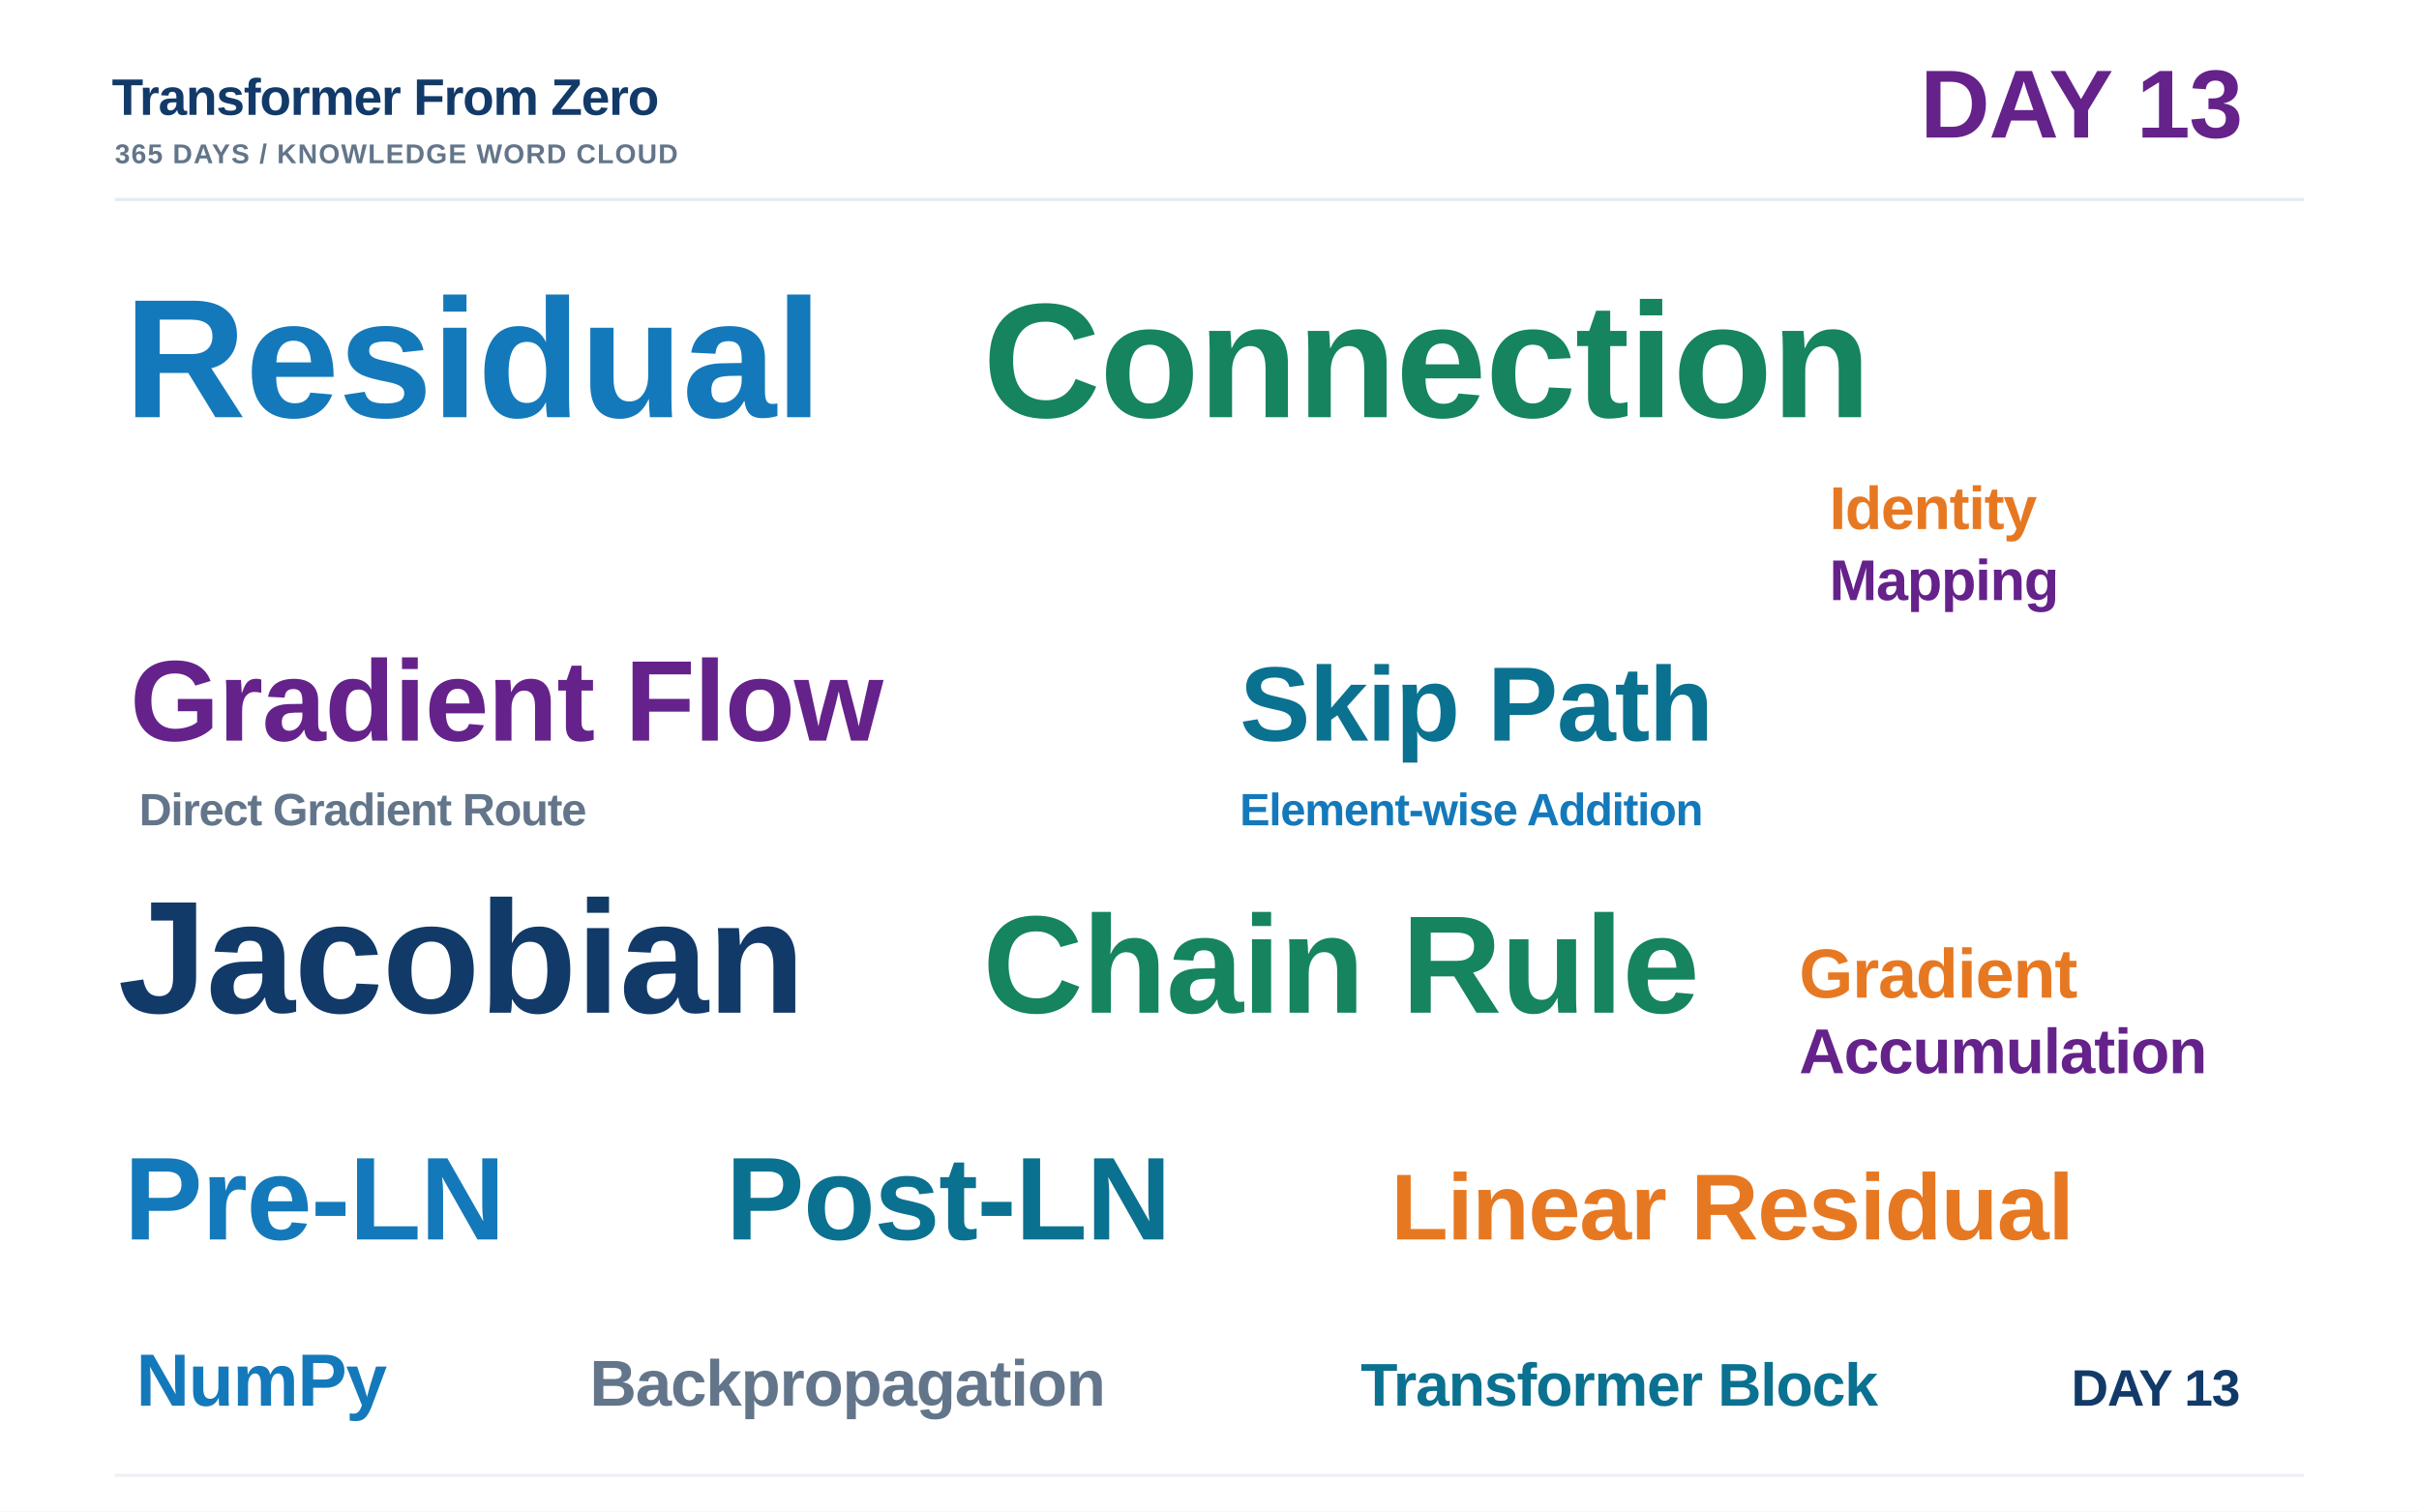
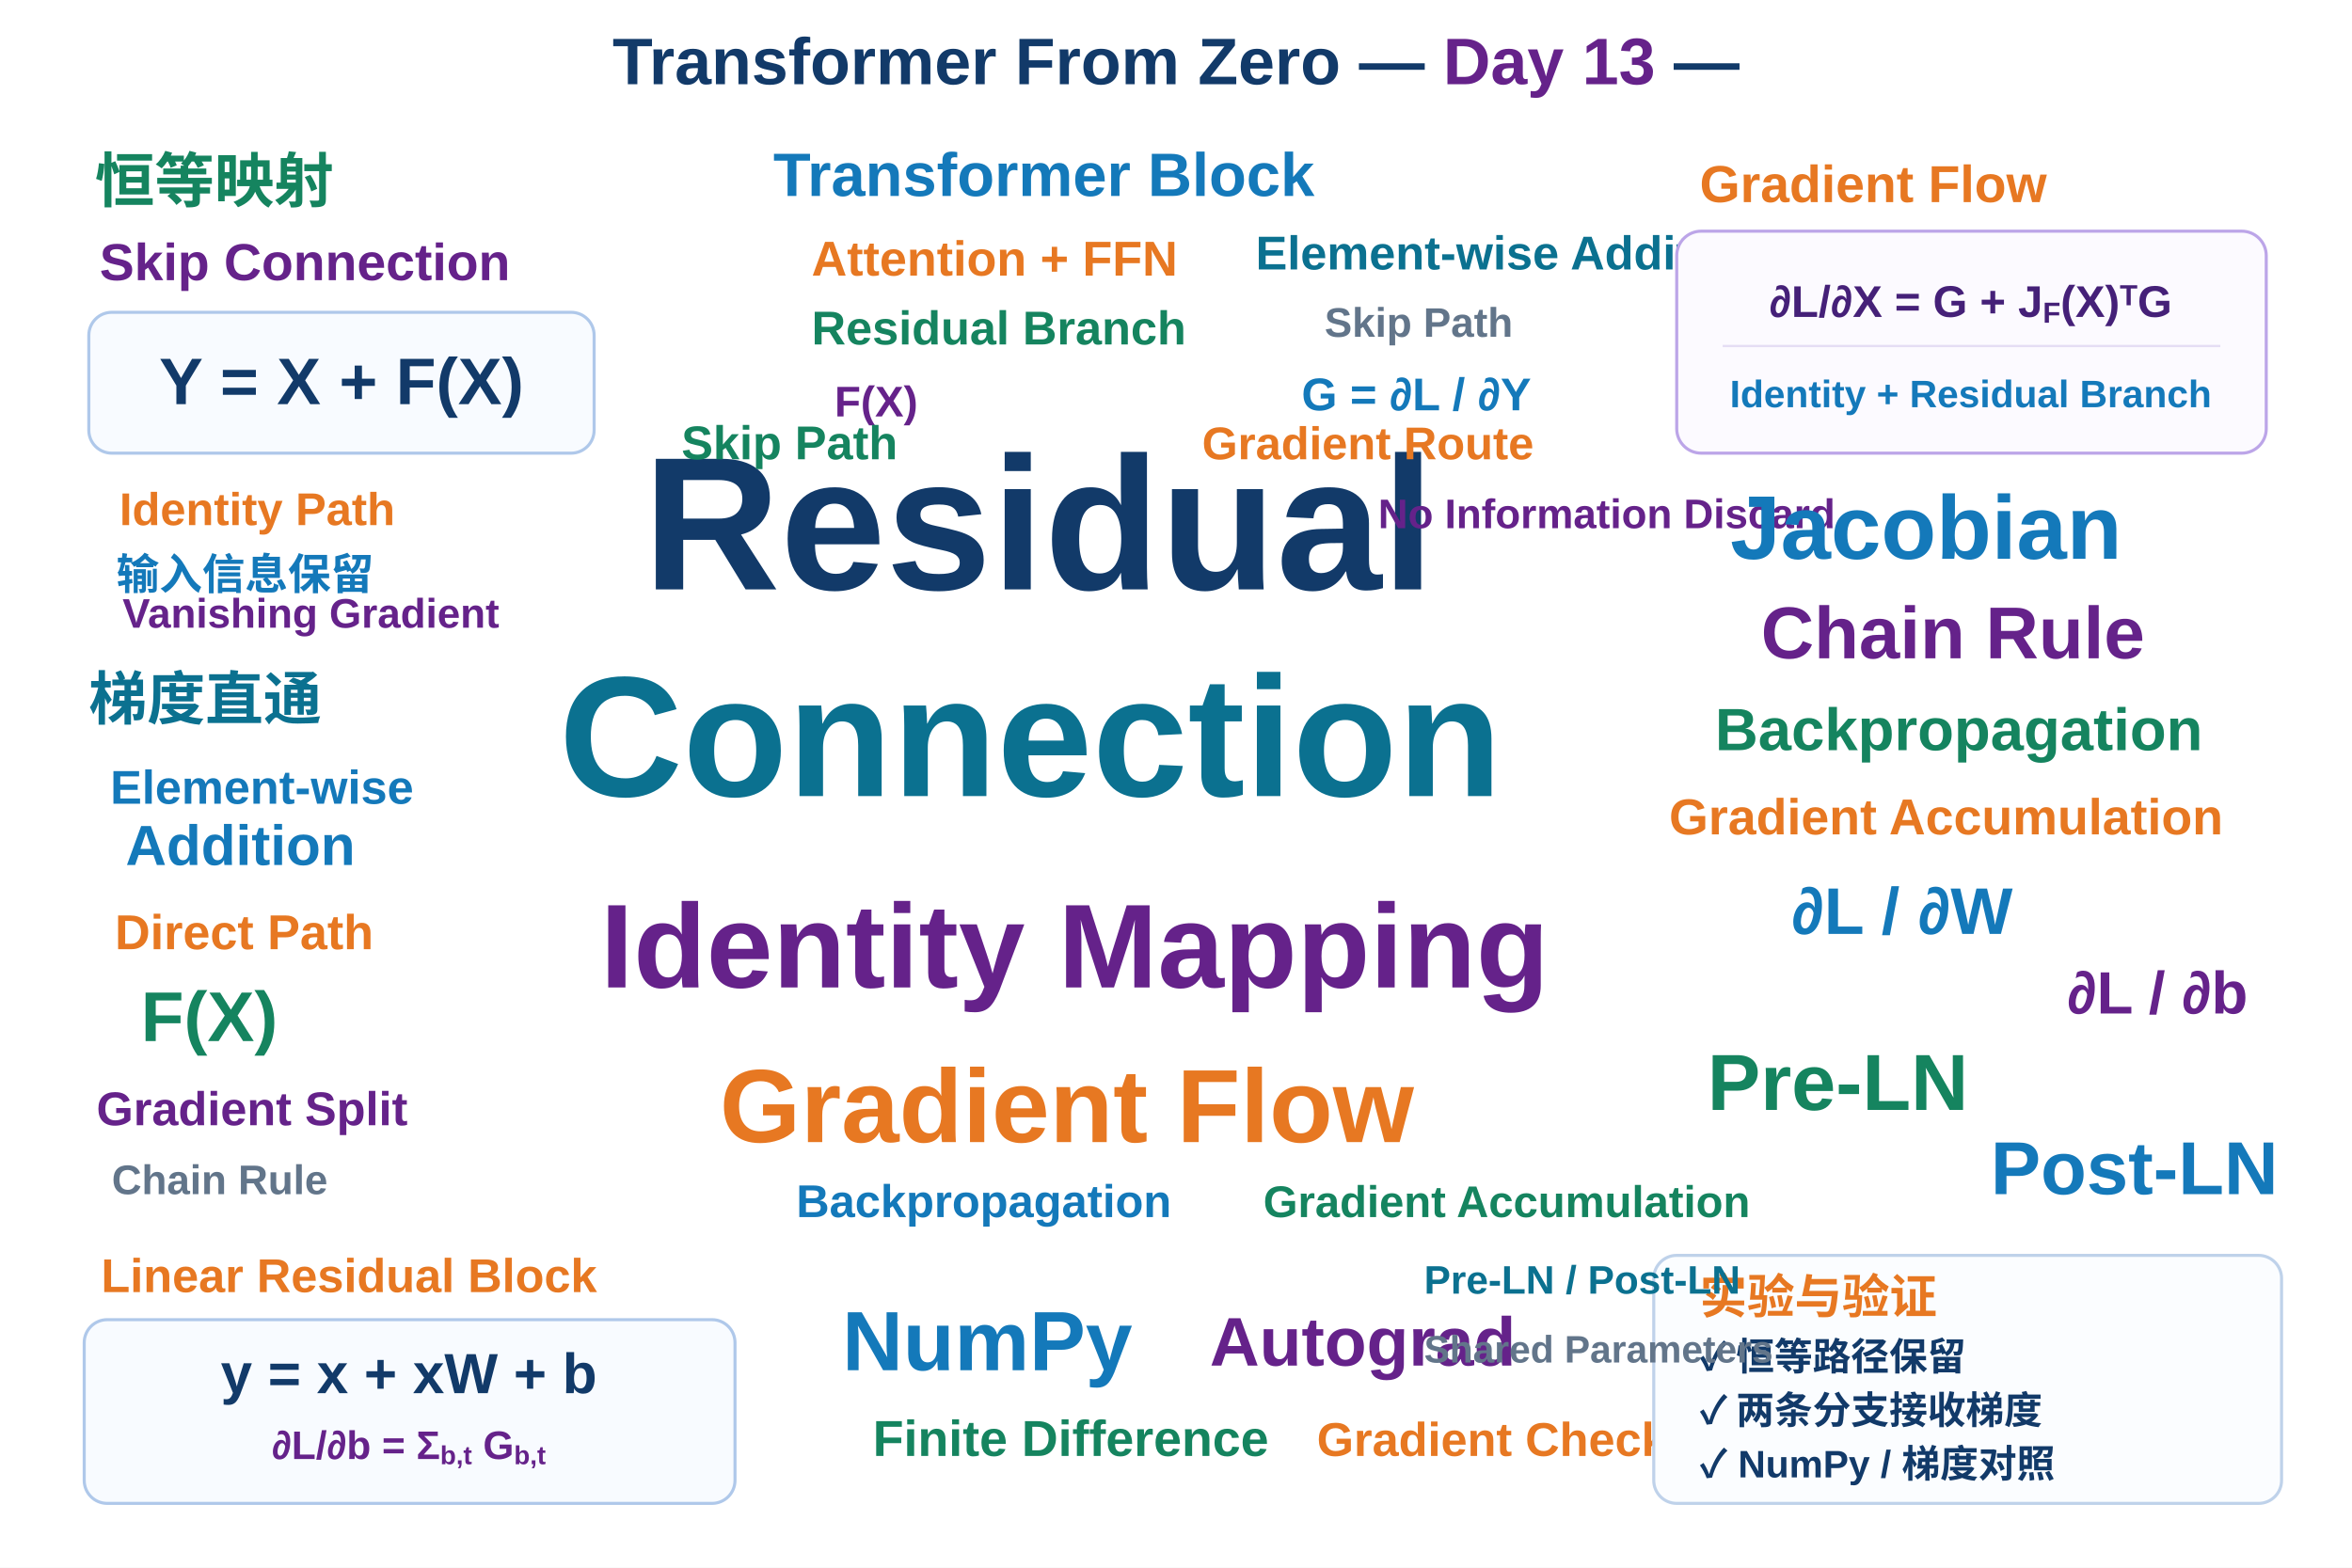
- <svg xmlns="http://www.w3.org/2000/svg" width="1600" height="1000" viewBox="0 0 1600 1000" role="img" aria-labelledby="title desc">
-   <rect width="1600" height="1000" fill="#FFFFFF" />
-   <g font-family="Arial, 'Microsoft YaHei', 'PingFang SC', 'Noto Sans CJK SC', sans-serif" letter-spacing="-0.7">
-     <text x="74" y="76" font-size="34" font-weight="750" fill="#123A69">Transformer From Zero</text>
-     <text x="76" y="108" font-size="18" font-weight="600" fill="#62758A" letter-spacing="0.8">365 DAYS / KNOWLEDGE WORD CLOUD</text>
-     <text x="1270" y="91" font-size="64" font-weight="850" fill="#65228A">DAY 13</text>
-     <path d="M76 132 H1524" stroke="#E3EAF1" stroke-width="2" />
-     <text x="82" y="276" font-size="112" font-weight="900" fill="#1479BA">Residual</text>
-     <text x="650" y="276" font-size="108" font-weight="900" fill="#15845F">Connection</text>
-     <text x="1210" y="350" font-size="40" font-weight="820" fill="#E77822">Identity</text>
-     <text x="1210" y="397" font-size="38" font-weight="820" fill="#65228A">Mapping</text>
-     <text x="86" y="490" font-size="76" font-weight="880" fill="#65228A">Gradient Flow</text>
-     <text x="820" y="490" font-size="70" font-weight="850" fill="#0B7190">Skip Path</text>
-     <text x="92" y="546" font-size="30" font-weight="740" fill="#62758A">Direct Gradient Route</text>
-     <text x="820" y="546" font-size="30" font-weight="740" fill="#1479BA">Element-wise Addition</text>
-     <text x="78" y="670" font-size="106" font-weight="900" fill="#123A69">Jacobian</text>
-     <text x="650" y="670" font-size="92" font-weight="900" fill="#15845F">Chain Rule</text>
-     <text x="1190" y="660" font-size="46" font-weight="850" fill="#E77822">Gradient</text>
-     <text x="1190" y="710" font-size="42" font-weight="850" fill="#65228A">Accumulation</text>
-     <text x="82" y="820" font-size="78" font-weight="900" fill="#1479BA">Pre-LN</text>
-     <text x="480" y="820" font-size="78" font-weight="900" fill="#0B7190">Post-LN</text>
-     <text x="920" y="820" font-size="62" font-weight="880" fill="#E77822">Linear Residual</text>
-     <text x="90" y="930" font-size="49" font-weight="850" fill="#1479BA">NumPy</text>
-     <text x="390" y="930" font-size="43" font-weight="820" fill="#62758A">Backpropagation</text>
-     <text x="900" y="930" font-size="40" font-weight="820" fill="#0B7190">Transformer Block</text>
-     <text x="1370" y="930" font-size="34" font-weight="900" fill="#123A69">DAY 13</text>
+ <svg xmlns="http://www.w3.org/2000/svg" width="1536" height="1024" viewBox="0 0 1536 1024" role="img" aria-labelledby="title desc">
+   <rect width="1536" height="1024" fill="#FFFFFF" />
+   <g font-family="Arial, 'Microsoft YaHei', 'PingFang SC', 'Noto Sans CJK SC', sans-serif" font-weight="700">
+     <text x="768" y="55" text-anchor="middle" font-size="43" font-weight="800" fill="#123A69">Transformer From Zero — <tspan fill="#65228A">Day 13</tspan> —</text>
+     <text x="62" y="132" font-size="39" fill="#15845F">恒等映射</text>
+     <text x="65" y="183" font-size="34" fill="#65228A">Skip Connection</text>
+     <rect x="58" y="204" width="330" height="92" rx="15" fill="#F8FBFF" stroke="#AFC8EA" stroke-width="2" />
+     <text x="223" y="264" text-anchor="middle" font-size="43" font-weight="700" fill="#123A69">Y = X + F(X)</text>
+     <text x="78" y="343" font-size="30" fill="#E77822">Identity Path</text>
+     <text x="76" y="385" font-size="28" fill="#1479BA">输入信息保留</text>
+     <text x="505" y="128" font-size="40" fill="#1479BA">Transformer Block</text>
+     <text x="530" y="180" font-size="32" fill="#E77822">Attention + FFN</text>
+     <text x="530" y="225" font-size="31" fill="#15845F">Residual Branch</text>
+     <text x="545" y="272" font-size="28" fill="#65228A">F(X)</text>
+     <text x="820" y="176" font-size="31" fill="#0B7190">Element-wise Addition</text>
+     <text x="865" y="220" font-size="27" fill="#62758A">Skip Path</text>
+     <text x="850" y="268" font-size="30" fill="#1479BA">G = ∂L / ∂Y</text>
+     <text x="1110" y="132" font-size="34" fill="#E77822">Gradient Flow</text>
+     <rect x="1095" y="151" width="385" height="145" rx="16" fill="#FCFAFF" stroke="#BCA5E8" stroke-width="2" />
+     <text x="1287" y="207" text-anchor="middle" font-size="29" fill="#452078">∂L/∂X = G + J<tspan baseline-shift="sub" font-size="19">F</tspan>(X)<tspan baseline-shift="super" font-size="19">T</tspan>G</text>
+     <path d="M1125 226 H1450" stroke="#E5DDF4" stroke-width="1.5" />
+     <text x="1287" y="266" text-anchor="middle" font-size="25" fill="#1479BA">Identity + Residual Branch</text>
+     <text x="58" y="470" font-size="38" fill="#0B7190">梯度直通</text>
+     <text x="72" y="525" font-size="31" fill="#1479BA">Element-wise</text>
+     <text x="82" y="565" font-size="37" fill="#1479BA">Addition</text>
+     <text x="75" y="620" font-size="32" fill="#E77822">Direct Path</text>
+     <text x="92" y="680" font-size="46" fill="#15845F">F(X)</text>
+     <text x="63" y="735" font-size="31" fill="#65228A">Gradient Split</text>
+     <text x="73" y="780" font-size="27" fill="#62758A">Chain Rule</text>
+     <text x="420" y="385" font-size="124" font-weight="900" fill="#123A69">Residual</text>
+     <text x="365" y="520" font-size="112" font-weight="900" fill="#0B7190">Connection</text>
+     <text x="392" y="645" font-size="78" font-weight="900" fill="#65228A">Identity Mapping</text>
+     <text x="470" y="746" font-size="68" font-weight="900" fill="#E77822">Gradient Flow</text>
+     <text x="445" y="300" font-size="31" fill="#15845F">Skip Path</text>
+     <text x="785" y="300" font-size="30" fill="#E77822">Gradient Route</text>
+     <text x="900" y="345" font-size="27" fill="#65228A">No Information Discard</text>
+     <text x="520" y="795" font-size="30" fill="#1479BA">Backpropagation</text>
+     <text x="825" y="795" font-size="29" fill="#15845F">Gradient Accumulation</text>
+     <text x="1130" y="365" font-size="59" font-weight="900" fill="#1479BA">Jacobian</text>
+     <text x="1150" y="430" font-size="48" fill="#65228A">Chain Rule</text>
+     <text x="1120" y="490" font-size="39" fill="#15845F">Backpropagation</text>
+     <text x="1090" y="545" font-size="33" fill="#E77822">Gradient Accumulation</text>
+     <text x="1170" y="610" font-size="43" fill="#1479BA">∂L / ∂W</text>
+     <text x="1350" y="662" font-size="39" fill="#65228A">∂L / ∂b</text>
+     <text x="1115" y="725" font-size="52" fill="#15845F">Pre-LN</text>
+     <text x="1300" y="780" font-size="49" fill="#1479BA">Post-LN</text>
+     <text x="66" y="844" font-size="31" fill="#E77822">Linear Residual Block</text>
+     <rect x="55" y="862" width="425" height="120" rx="15" fill="#F8FBFF" stroke="#AFC8EA" stroke-width="2" />
+     <text x="267" y="910" text-anchor="middle" font-size="37" fill="#123A69">y = x + xW + b</text>
+     <text x="267" y="953" text-anchor="middle" font-size="26" fill="#65228A">∂L/∂b = Σ<tspan baseline-shift="sub" font-size="17">b,t</tspan> G<tspan baseline-shift="sub" font-size="17">b,t</tspan>
+     </text>
+     <text x="550" y="895" font-size="55" font-weight="900" fill="#1479BA">NumPy</text>
+     <text x="790" y="892" font-size="45" fill="#65228A">Autograd</text>
+     <text x="570" y="951" font-size="33" fill="#15845F">Finite Difference</text>
+     <text x="860" y="951" font-size="31" fill="#E77822">Gradient Check</text>
+     <rect x="1080" y="820" width="410" height="162" rx="15" fill="#FBFDFF" stroke="#BFD2EA" stroke-width="2" />
+     <text x="1110" y="858" font-size="31" font-weight="850" fill="#E77822">实验与验证</text>
+     <text x="1110" y="895" font-size="25" fill="#123A69">✓ 恒等路径保留</text>
+     <text x="1110" y="930" font-size="25" fill="#123A69">✓ 两条分支接收梯度</text>
+     <text x="1110" y="965" font-size="25" fill="#123A69">✓ NumPy / 梯度对照</text>
+     <text x="80" y="410" font-size="27" fill="#65228A">Vanishing Gradient</text>
+     <text x="930" y="845" font-size="26" fill="#0B7190">Pre-LN / Post-LN</text>
+     <text x="930" y="890" font-size="25" fill="#62758A">Shared Parameters</text>
  </g>
-   <path d="M76 976 H1524" stroke="#EDF0F6" stroke-width="2" />
</svg>
